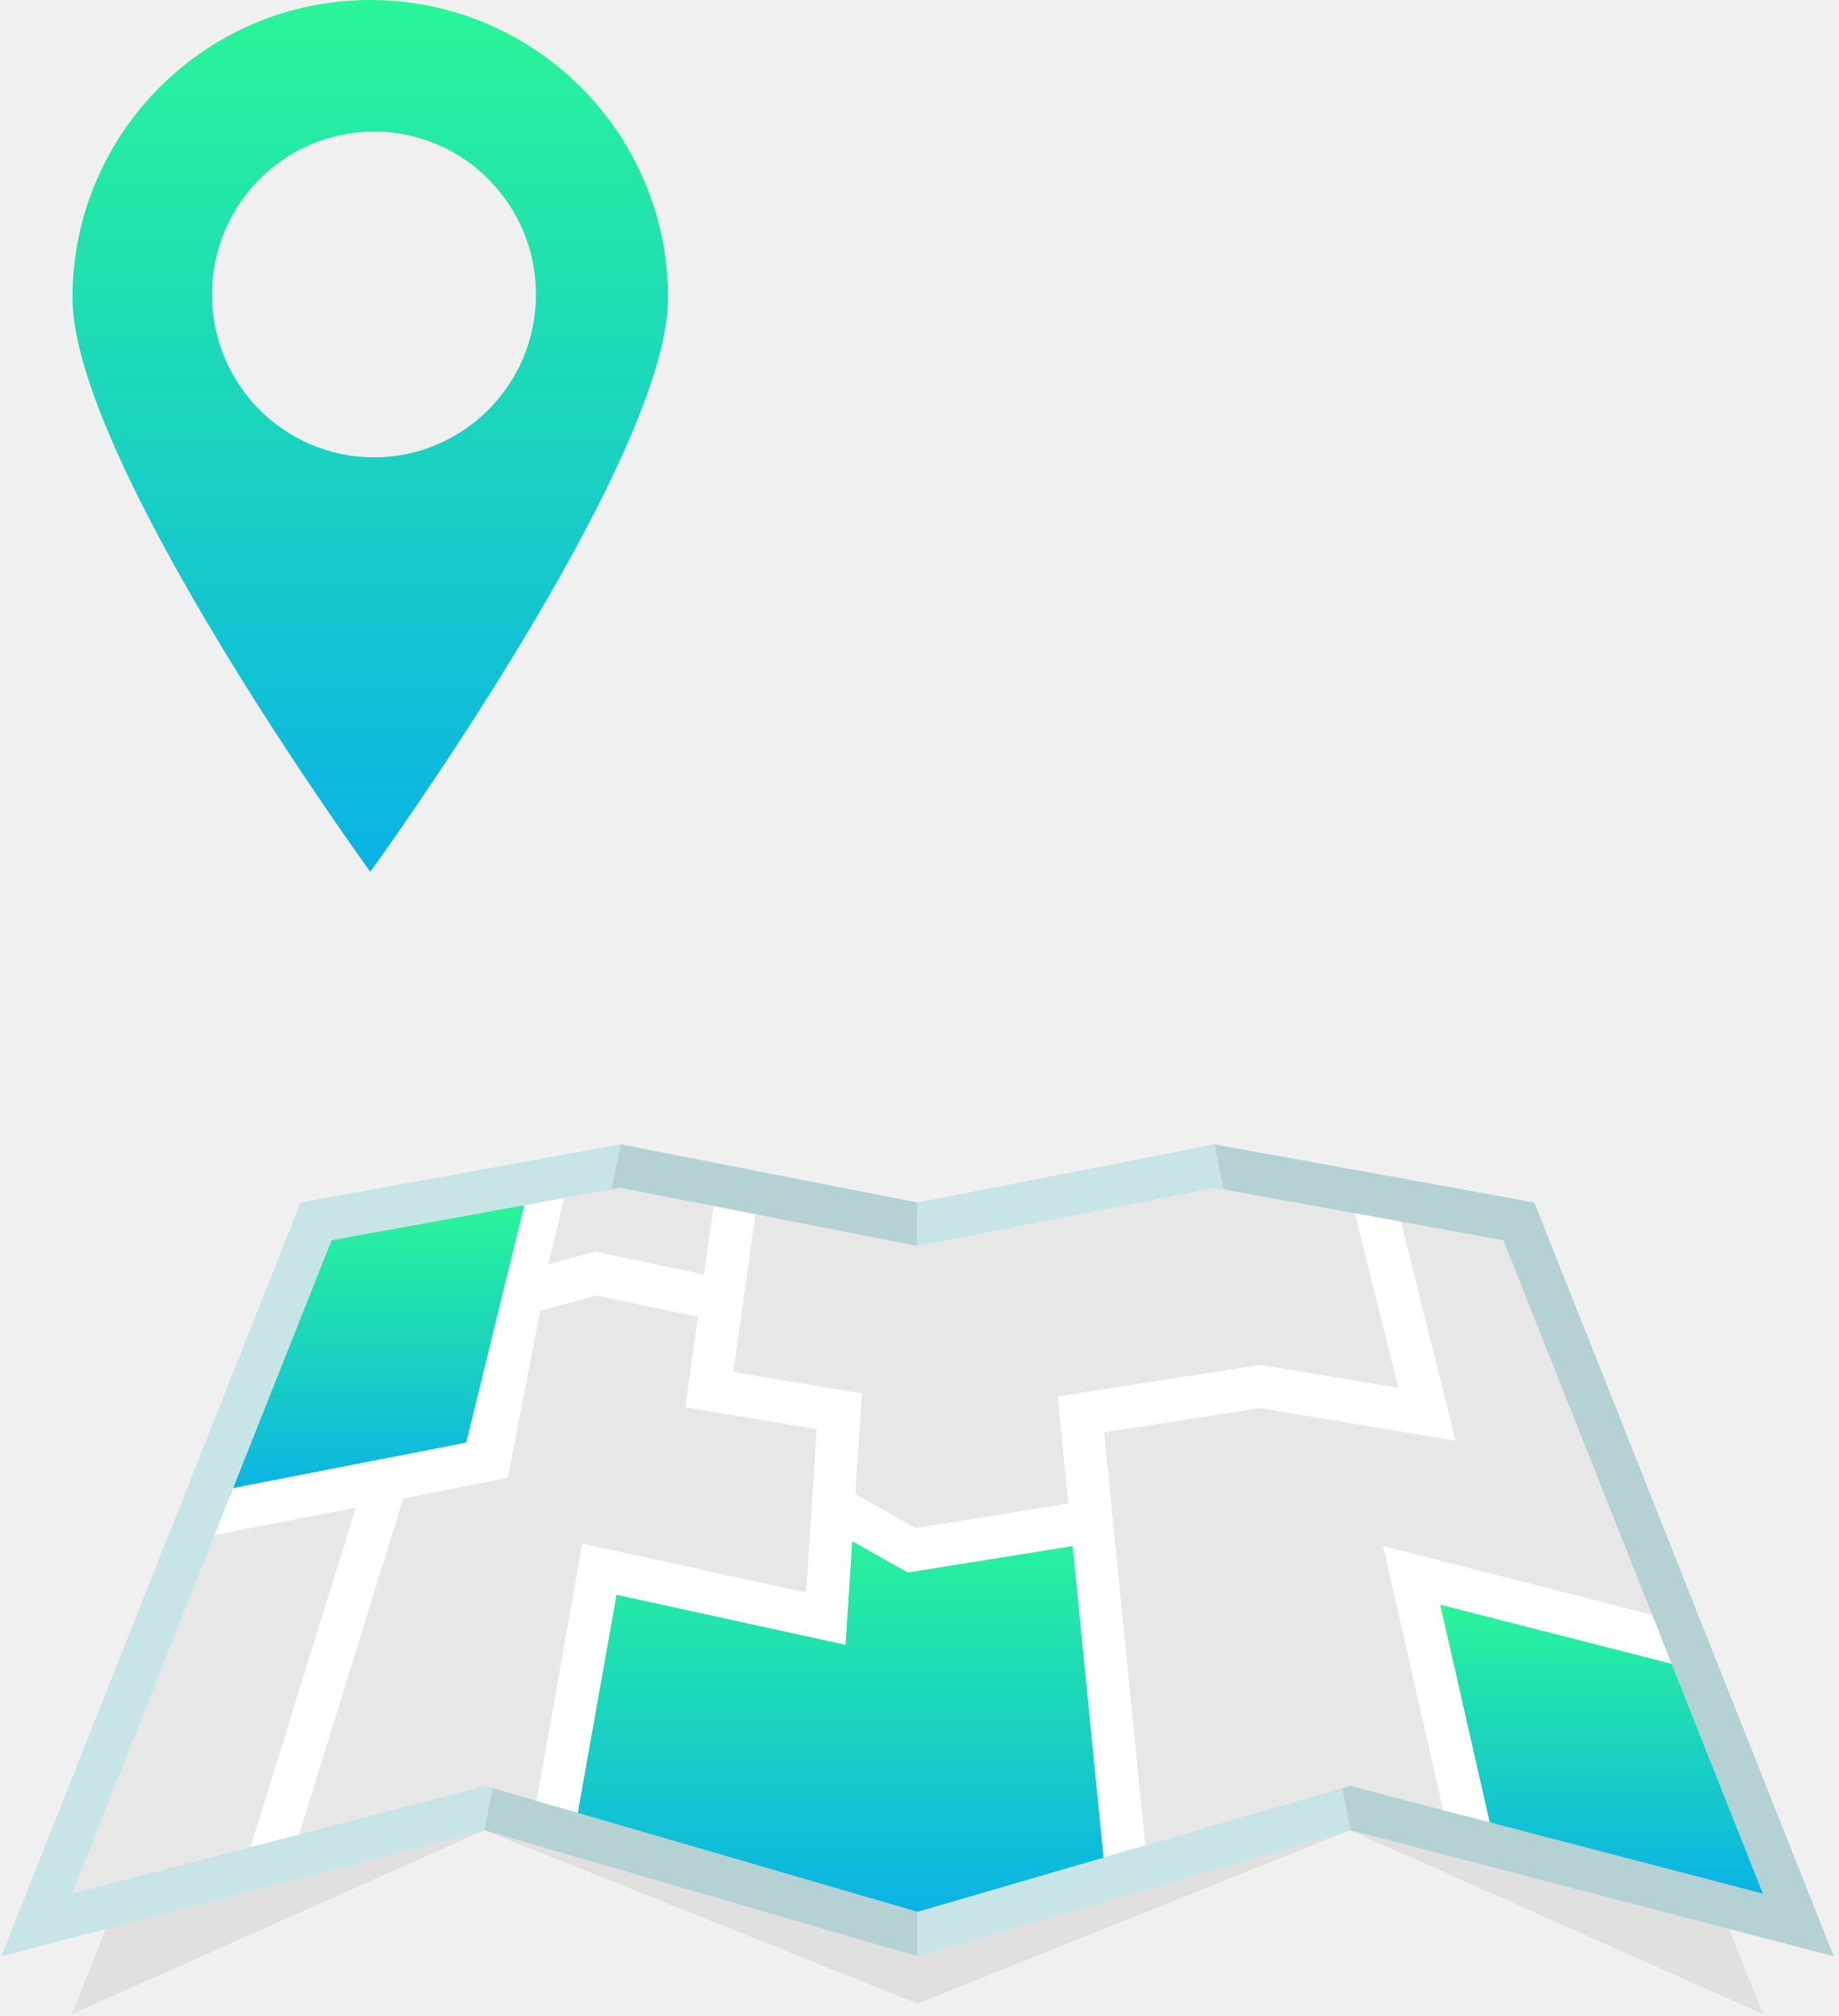
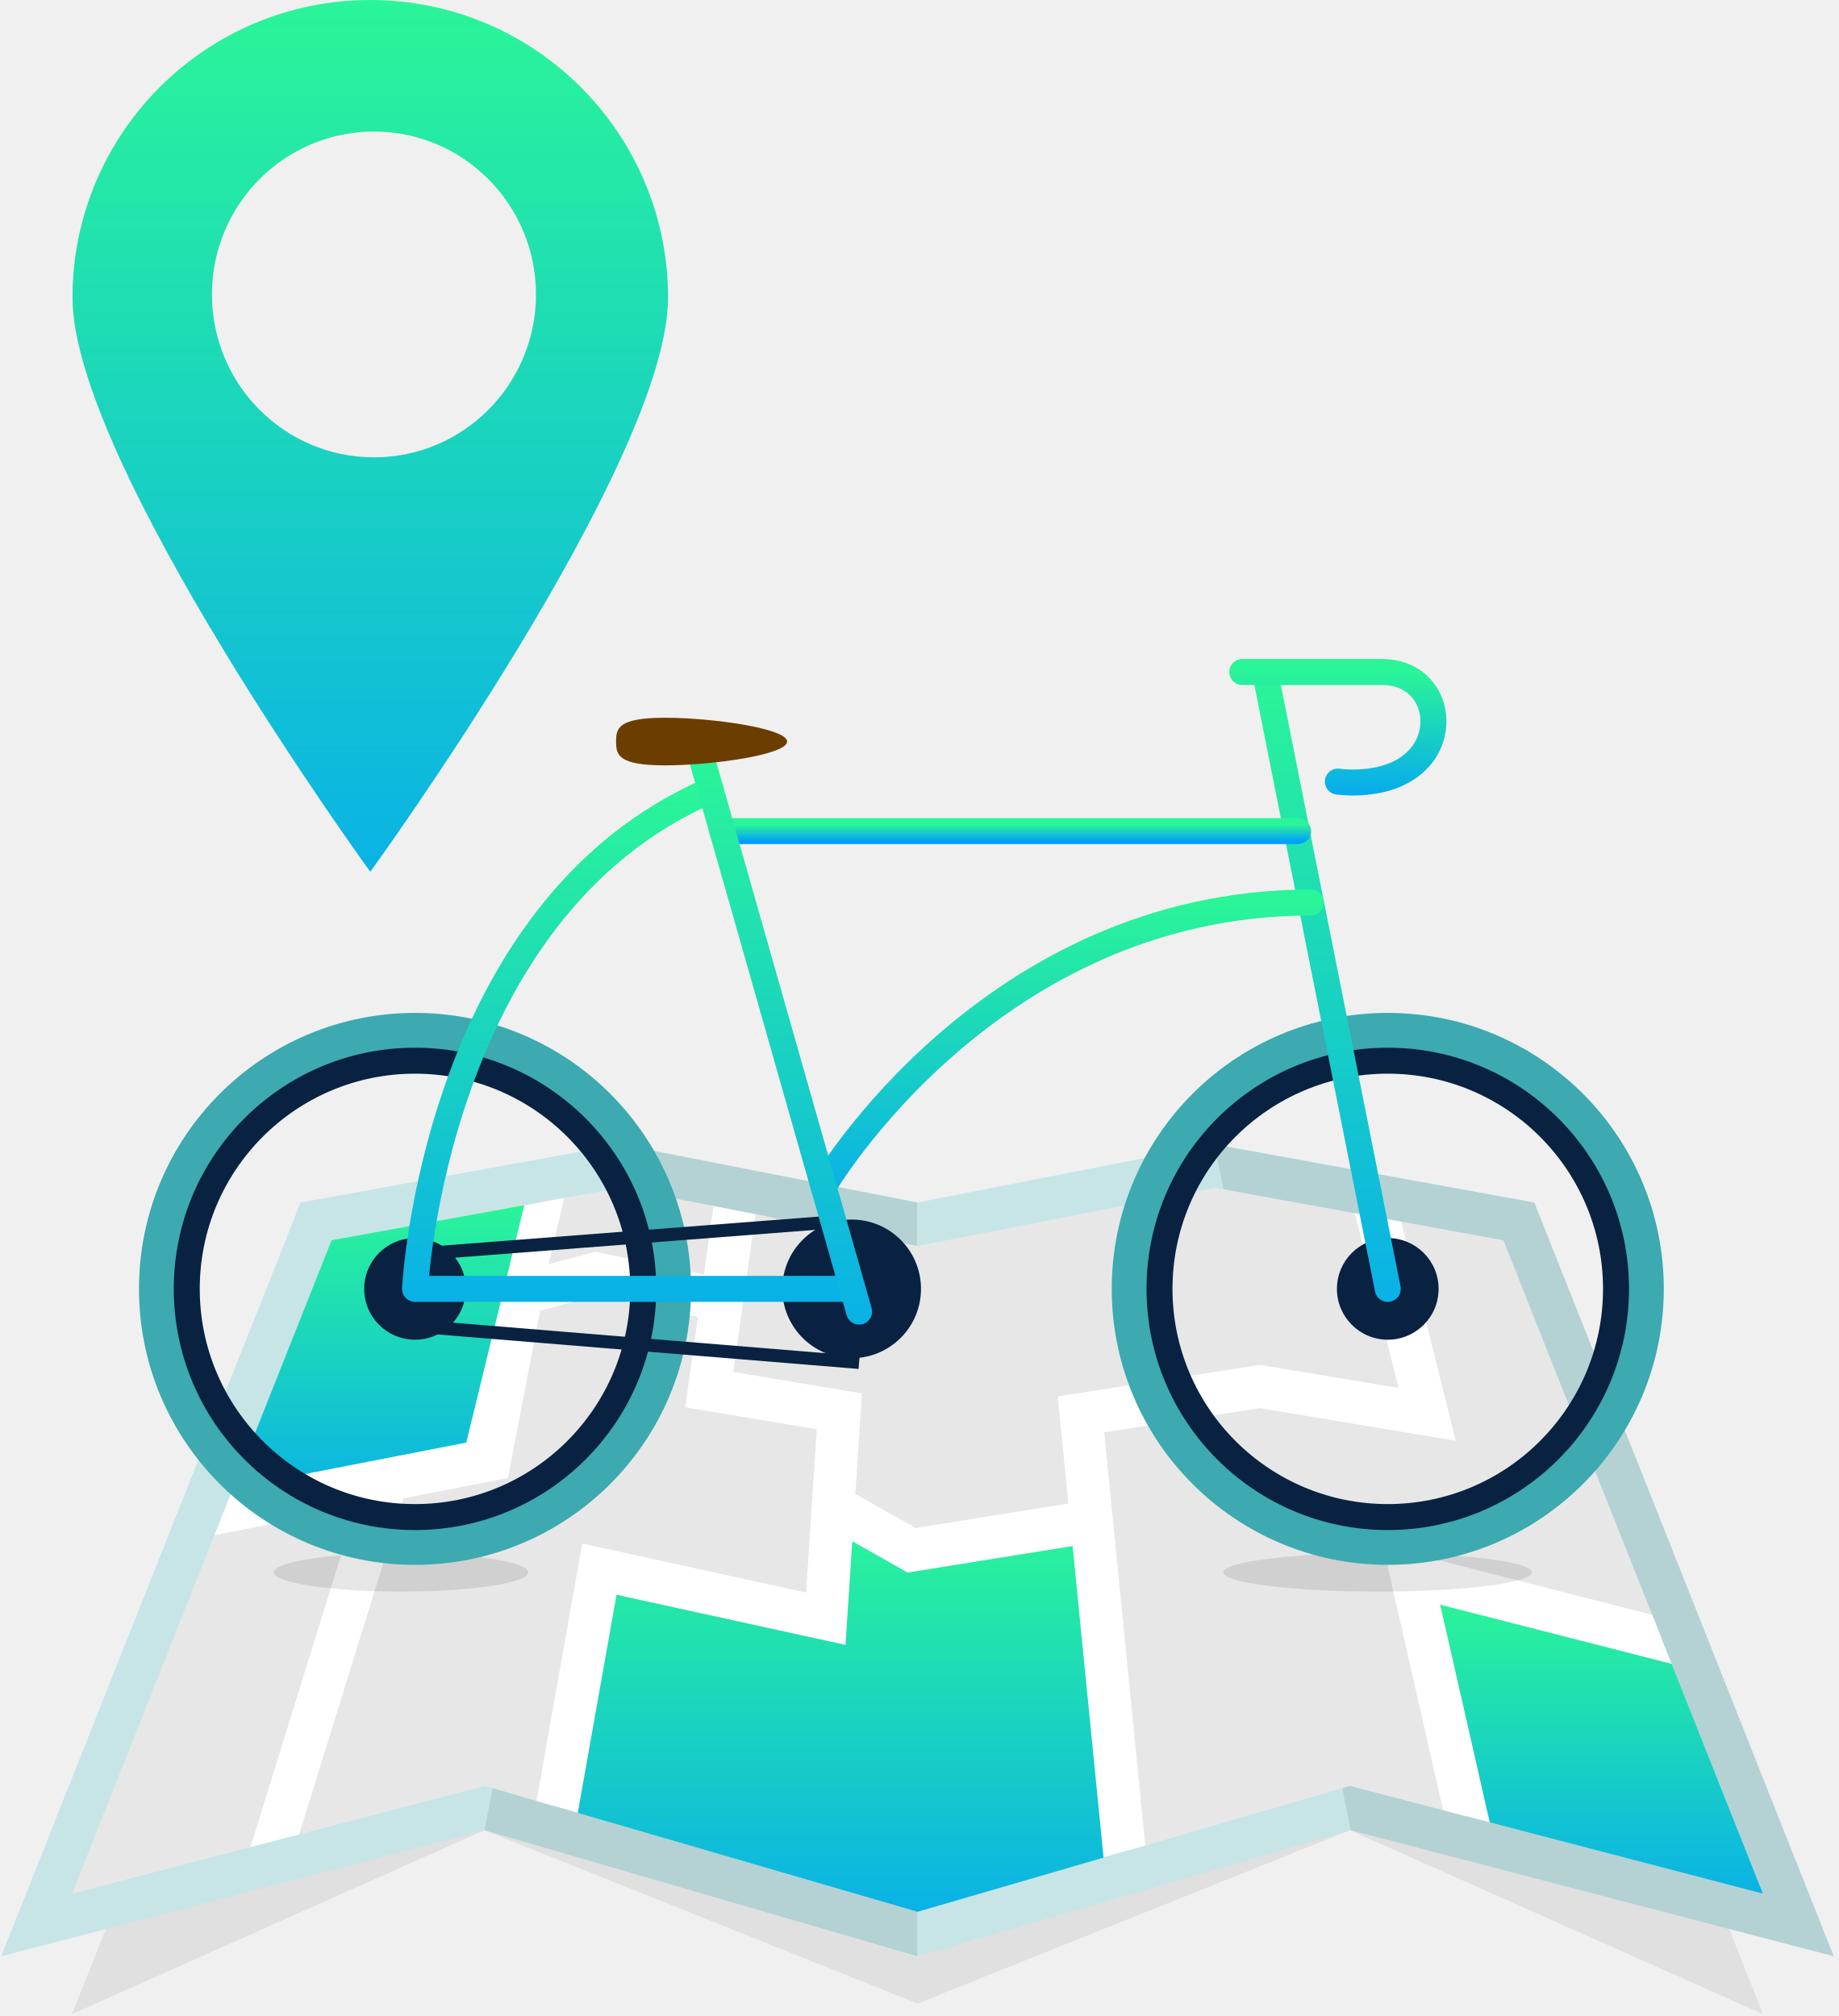
<svg xmlns="http://www.w3.org/2000/svg" width="279" height="306" viewBox="0 0 279 306" fill="none">
  <path fill-rule="evenodd" clip-rule="evenodd" d="M73.507 277.796L10.929 305.709L50.316 206.53L94.135 198.561L139.231 207.401L184.327 198.561L228.145 206.53L267.533 305.709L204.86 277.796L139.231 304.119L73.507 277.796Z" fill="#9A9A9A" fill-opacity="0.18" />
  <path fill-rule="evenodd" clip-rule="evenodd" d="M73.507 277.796L0.184 296.935L45.621 182.523L94.179 173.691L73.507 277.796Z" fill="#C7E5E7" />
  <path fill-rule="evenodd" clip-rule="evenodd" d="M73.507 277.796L139.231 296.935V182.523L94.179 173.691L73.507 277.796Z" fill="#B4D2D4" />
  <path fill-rule="evenodd" clip-rule="evenodd" d="M204.954 277.796L139.231 296.935V182.523L184.283 173.691L204.954 277.796Z" fill="#C7E5E7" />
  <path fill-rule="evenodd" clip-rule="evenodd" d="M204.954 277.796L278.279 296.935L232.841 182.523L184.282 173.691L204.954 277.796Z" fill="#B4D2D4" />
  <path fill-rule="evenodd" clip-rule="evenodd" d="M73.602 271.075L10.929 287.433L50.316 188.254L94.135 180.285L139.231 189.125L184.327 180.285L228.146 188.254L267.533 287.433L204.86 271.075L139.231 290.185L73.602 271.075Z" fill="#E7E7E7" />
-   <path fill-rule="evenodd" clip-rule="evenodd" d="M252.04 248.42H252.039L214.286 242.864L222.232 275.609L267.533 287.433L252.04 248.42Z" fill="url(#paint0_linear_80_2561)" />
+   <path fill-rule="evenodd" clip-rule="evenodd" d="M252.04 248.42H252.039L214.286 242.864L222.232 275.609L267.533 287.433L252.04 248.42Z" fill="url(#paint0_linear_0_1)" />
  <path fill-rule="evenodd" clip-rule="evenodd" d="M218.551 243.57L253.679 252.548L250.722 245.104L209.879 234.665L219.004 274.767L226.07 276.611L218.551 243.57Z" fill="white" />
-   <path fill-rule="evenodd" clip-rule="evenodd" d="M84.508 274.251L139.231 290.186L171.358 280.831L164.567 230.965L138.347 234.665L126.723 230.965L125.32 245.138L89.85 240.414L84.508 274.251Z" fill="url(#paint1_linear_80_2561)" />
-   <path fill-rule="evenodd" clip-rule="evenodd" d="M73.507 222.23L82.01 182.49L50.316 188.254L34.885 227.111L73.507 222.23Z" fill="url(#paint2_linear_80_2561)" />
+   <path fill-rule="evenodd" clip-rule="evenodd" d="M84.508 274.251L139.231 290.186L171.358 280.831L164.567 230.965L138.347 234.665L126.723 230.965L125.32 245.138L89.85 240.414L84.508 274.251Z" fill="url(#paint1_linear_0_1)" />
+   <path fill-rule="evenodd" clip-rule="evenodd" d="M73.507 222.23L82.01 182.49L50.316 188.254L34.885 227.111L73.507 222.23Z" fill="url(#paint2_linear_0_1)" />
  <path fill-rule="evenodd" clip-rule="evenodd" d="M220.904 218.691L212.602 185.427L205.606 184.155L212.224 210.675L191.208 207.172L160.513 211.953L162.127 228.208L138.952 231.934L129.801 226.766L130.795 211.499L111.284 208.247L114.65 184.306L108.283 183.058L106.82 193.457L90.332 189.987L83.231 191.892L85.621 181.833L79.561 182.935L70.754 218.967L35.384 225.857L32.542 233.012L53.991 228.834L38.008 280.366L45.39 278.439L61.212 227.427L77.07 224.34L81.969 198.939L90.514 196.646L105.916 199.887L103.988 213.601L123.948 216.927L122.332 241.726L88.36 234.292L81.419 273.352L87.677 275.173L93.56 242.063L128.308 249.667L129.333 233.944L137.741 238.692L162.769 234.667L167.468 281.964L173.797 280.12L167.567 217.412L191.172 213.736L220.904 218.691Z" fill="white" />
-   <path fill-rule="evenodd" clip-rule="evenodd" d="M101.377 45.188C101.377 70.145 56.189 132.322 56.189 132.322C56.189 132.322 11 70.145 11 45.188C11 20.231 31.232 0 56.189 0C81.145 0 101.377 20.231 101.377 45.188ZM81.335 44.695C81.335 58.349 70.327 69.417 56.748 69.417C43.169 69.417 32.162 58.349 32.162 44.695C32.162 31.041 43.169 19.972 56.748 19.972C70.327 19.972 81.335 31.041 81.335 44.695Z" fill="url(#paint3_linear_80_2561)" />
+   <path fill-rule="evenodd" clip-rule="evenodd" d="M101.377 45.188C101.377 70.145 56.189 132.322 56.189 132.322C56.189 132.322 11 70.145 11 45.188C11 20.231 31.232 0 56.189 0C81.145 0 101.377 20.231 101.377 45.188ZM81.335 44.695C81.335 58.349 70.327 69.417 56.748 69.417C43.169 69.417 32.162 58.349 32.162 44.695C32.162 31.041 43.169 19.972 56.748 19.972C70.327 19.972 81.335 31.041 81.335 44.695Z" fill="url(#paint3_linear_0_1)" />
+   <path fill-rule="evenodd" clip-rule="evenodd" d="M232.457 238.656C232.457 240.271 221.98 241.581 209.057 241.581C196.133 241.581 185.657 240.271 185.657 238.656C185.657 237.041 196.133 235.731 209.057 235.731C221.98 235.731 232.457 237.041 232.457 238.656" fill="black" fill-opacity="0.1" />
+   <path fill-rule="evenodd" clip-rule="evenodd" d="M80.16 238.656C80.16 240.271 71.516 241.581 60.855 241.581C50.193 241.581 41.55 240.271 41.55 238.656C41.55 237.041 50.193 235.731 60.855 235.731C71.516 235.731 80.16 237.041 80.16 238.656" fill="black" fill-opacity="0.1" />
+   <path fill-rule="evenodd" clip-rule="evenodd" d="M248.542 195.633C248.542 216.589 231.554 233.579 210.596 233.579C189.64 233.579 172.65 216.589 172.65 195.633C172.65 174.677 189.64 157.687 210.596 157.687C231.554 157.687 248.542 174.677 248.542 195.633Z" stroke="#3CAAB0" stroke-width="7.885" />
+   <path fill-rule="evenodd" clip-rule="evenodd" d="M245.233 195.633C245.233 214.763 229.725 230.269 210.597 230.269C191.468 230.269 175.958 214.763 175.958 195.633C175.958 176.502 191.468 160.997 210.597 160.997C229.725 160.997 245.233 176.502 245.233 195.633Z" stroke="#092242" stroke-width="3.942" />
+   <path fill-rule="evenodd" clip-rule="evenodd" d="M218.312 195.633C218.312 199.895 214.858 203.348 210.596 203.348C206.336 203.348 202.881 199.895 202.881 195.633C202.881 191.371 206.336 187.917 210.596 187.917C214.858 187.917 218.312 191.371 218.312 195.633" fill="#092242" />
+   <path fill-rule="evenodd" clip-rule="evenodd" d="M100.926 195.633C100.926 216.589 83.936 233.579 62.98 233.579C42.022 233.579 25.034 216.589 25.034 195.633C25.034 174.677 42.022 157.687 62.98 157.687C83.936 157.687 100.926 174.677 100.926 195.633Z" stroke="#3CAAB0" stroke-width="7.885" />
+   <path fill-rule="evenodd" clip-rule="evenodd" d="M97.617 195.633C97.617 214.763 82.109 230.269 62.981 230.269C43.85 230.269 28.343 214.763 28.343 195.633C28.343 176.502 43.85 160.997 62.981 160.997C82.109 160.997 97.617 176.502 97.617 195.633Z" stroke="#092242" stroke-width="3.942" />
+   <path fill-rule="evenodd" clip-rule="evenodd" d="M70.695 195.633C70.695 199.895 67.241 203.348 62.979 203.348C58.719 203.348 55.266 199.895 55.266 195.633C55.266 191.371 58.719 187.917 62.979 187.917C67.241 187.917 70.695 191.371 70.695 195.633" fill="#092242" />
+   <path d="M62.98 190.377L126.5 185.472" stroke="#092242" stroke-width="1.971" />
+   <path fill-rule="evenodd" clip-rule="evenodd" d="M139.763 195.633C139.763 201.444 135.052 206.155 129.241 206.155C123.428 206.155 118.717 201.444 118.717 195.633C118.717 189.822 123.428 185.11 129.241 185.11C135.052 185.11 139.763 189.822 139.763 195.633" fill="#092242" />
+   <path d="M210.596 195.633L192.092 102.617" stroke="url(#paint4_linear_0_1)" stroke-width="3.942" stroke-linecap="round" stroke-linejoin="round" />
+   <path d="M109.625 126.147H196.982" stroke="url(#paint5_linear_0_1)" stroke-width="3.942" stroke-linecap="round" stroke-linejoin="round" />
+   <path d="M124.964 180.07C124.964 180.07 150.085 136.989 198.93 136.989" stroke="url(#paint6_linear_0_1)" stroke-width="3.942" stroke-linecap="round" stroke-linejoin="round" />
+   <path d="M128.038 195.633H62.98C62.98 195.633 65.882 137.886 107.861 119.944" stroke="url(#paint7_linear_0_1)" stroke-width="3.942" stroke-linecap="round" stroke-linejoin="round" />
+   <path d="M106.471 115.059L130.372 199.082" stroke="url(#paint8_linear_0_1)" stroke-width="3.942" stroke-linecap="round" stroke-linejoin="round" />
+   <path d="M188.523 102H209.714C217.352 102 219.694 110.253 215.381 115.059C211.07 119.865 203.023 118.633 203.023 118.633" stroke="url(#paint9_linear_0_1)" stroke-width="3.942" stroke-linecap="round" stroke-linejoin="round" />
+   <path d="M62.2 201.218L130.371 206.803" stroke="#092242" stroke-width="1.971" />
+   <path fill-rule="evenodd" clip-rule="evenodd" d="M100.926 116.171C93.758 116.171 93.493 114.552 93.493 112.558C93.493 110.561 93.758 108.944 100.926 108.944C108.091 108.944 119.448 110.561 119.448 112.558C119.448 114.552 108.091 116.171 100.926 116.171Z" fill="#6B3E00" />
  <defs>
-     <linearGradient id="paint0_linear_80_2561" x1="275.693" y1="301.094" x2="275.693" y2="242.864" gradientUnits="userSpaceOnUse">
+     <linearGradient id="paint0_linear_0_1" x1="275.693" y1="301.094" x2="275.693" y2="242.864" gradientUnits="userSpaceOnUse">
      <stop stop-color="#009EFD" />
      <stop offset="1" stop-color="#2AF598" />
    </linearGradient>
-     <linearGradient id="paint1_linear_80_2561" x1="184.669" y1="308.338" x2="184.669" y2="230.965" gradientUnits="userSpaceOnUse">
+     <linearGradient id="paint1_linear_0_1" x1="184.669" y1="308.338" x2="184.669" y2="230.965" gradientUnits="userSpaceOnUse">
      <stop stop-color="#009EFD" />
      <stop offset="1" stop-color="#2AF598" />
    </linearGradient>
-     <linearGradient id="paint2_linear_80_2561" x1="89.232" y1="240.788" x2="89.232" y2="182.49" gradientUnits="userSpaceOnUse">
+     <linearGradient id="paint2_linear_0_1" x1="89.232" y1="240.788" x2="89.232" y2="182.49" gradientUnits="userSpaceOnUse">
      <stop stop-color="#009EFD" />
      <stop offset="1" stop-color="#2AF598" />
    </linearGradient>
-     <linearGradient id="paint3_linear_80_2561" x1="115.228" y1="172.88" x2="115.228" y2="0" gradientUnits="userSpaceOnUse">
+     <linearGradient id="paint3_linear_0_1" x1="115.228" y1="172.88" x2="115.228" y2="0" gradientUnits="userSpaceOnUse">
+       <stop stop-color="#009EFD" />
+       <stop offset="1" stop-color="#2AF598" />
+     </linearGradient>
+     <linearGradient id="paint4_linear_0_1" x1="213.432" y1="224.143" x2="213.432" y2="102.617" gradientUnits="userSpaceOnUse">
+       <stop stop-color="#009EFD" />
+       <stop offset="1" stop-color="#2AF598" />
+     </linearGradient>
+     <linearGradient id="paint5_linear_0_1" x1="210.37" y1="127.737" x2="210.37" y2="125.162" gradientUnits="userSpaceOnUse">
+       <stop stop-color="#009EFD" />
+       <stop offset="1" stop-color="#2AF598" />
+     </linearGradient>
+     <linearGradient id="paint6_linear_0_1" x1="210.265" y1="193.275" x2="210.265" y2="136.989" gradientUnits="userSpaceOnUse">
+       <stop stop-color="#009EFD" />
+       <stop offset="1" stop-color="#2AF598" />
+     </linearGradient>
+     <linearGradient id="paint7_linear_0_1" x1="138.009" y1="218.833" x2="138.009" y2="119.944" gradientUnits="userSpaceOnUse">
+       <stop stop-color="#009EFD" />
+       <stop offset="1" stop-color="#2AF598" />
+     </linearGradient>
+     <linearGradient id="paint8_linear_0_1" x1="134.035" y1="224.837" x2="134.035" y2="115.059" gradientUnits="userSpaceOnUse">
+       <stop stop-color="#009EFD" />
+       <stop offset="1" stop-color="#2AF598" />
+     </linearGradient>
+     <linearGradient id="paint9_linear_0_1" x1="221.971" y1="123.916" x2="221.971" y2="102" gradientUnits="userSpaceOnUse">
      <stop stop-color="#009EFD" />
      <stop offset="1" stop-color="#2AF598" />
    </linearGradient>
  </defs>
</svg>
